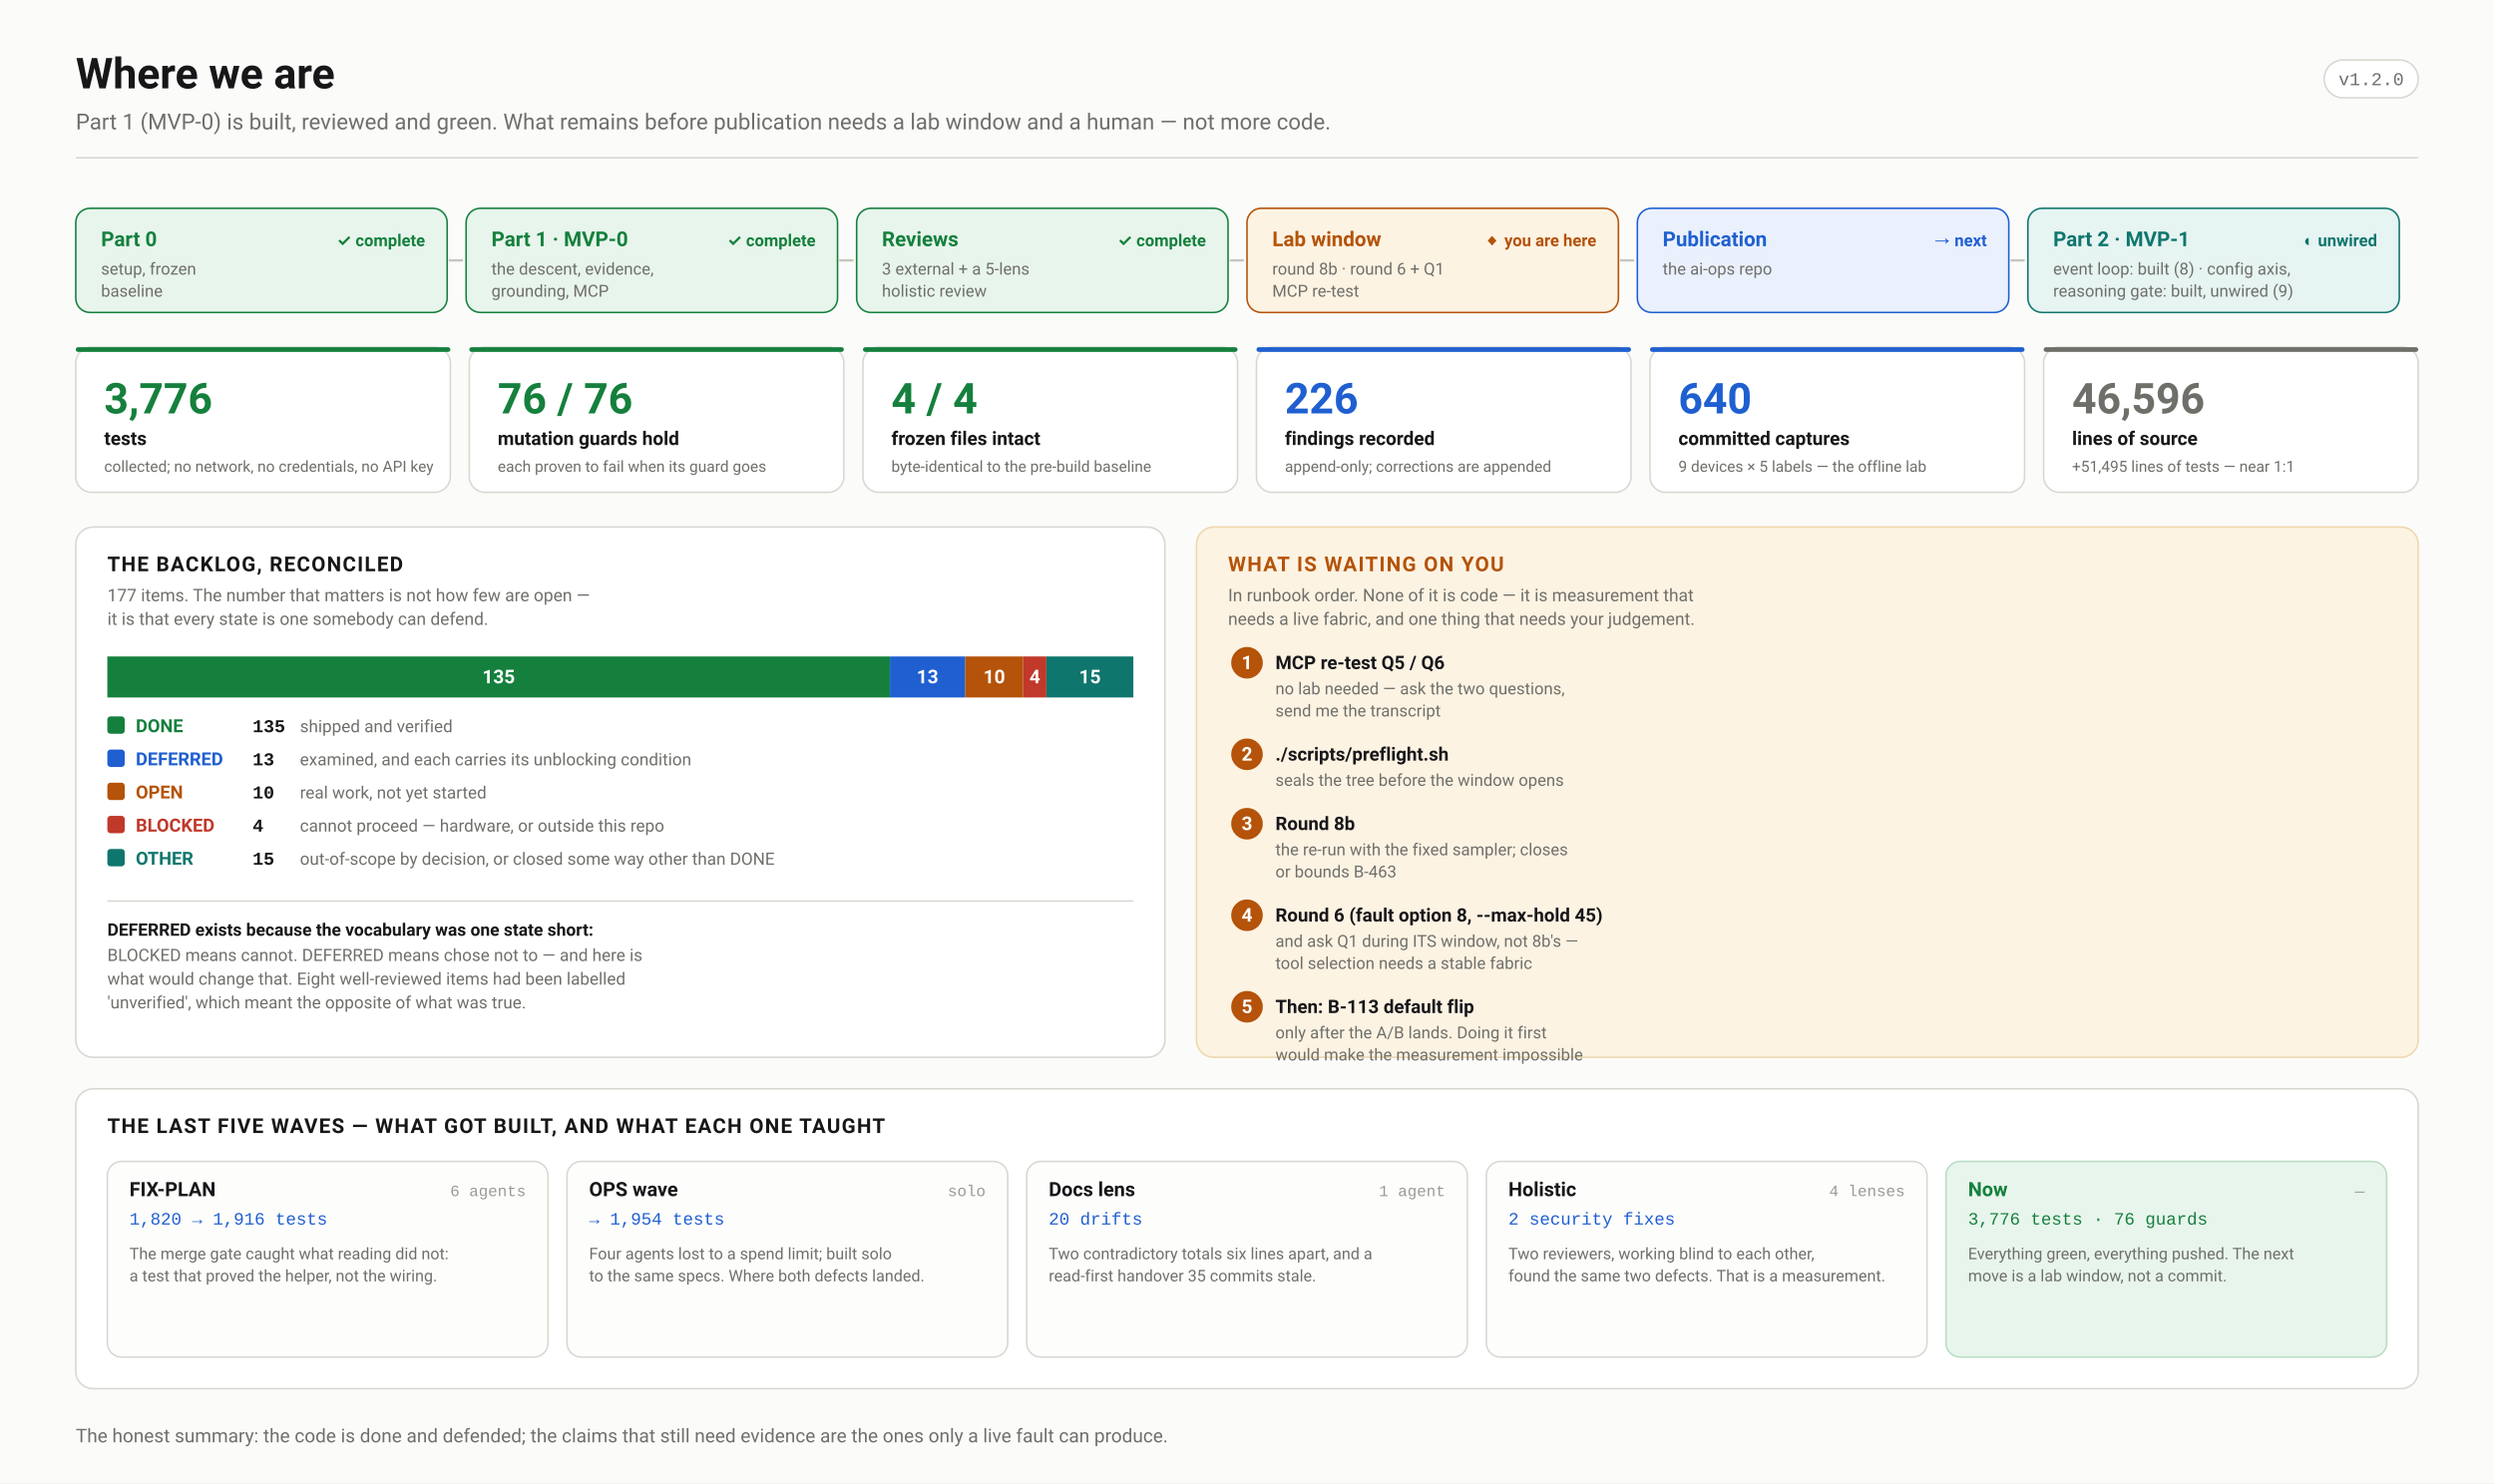
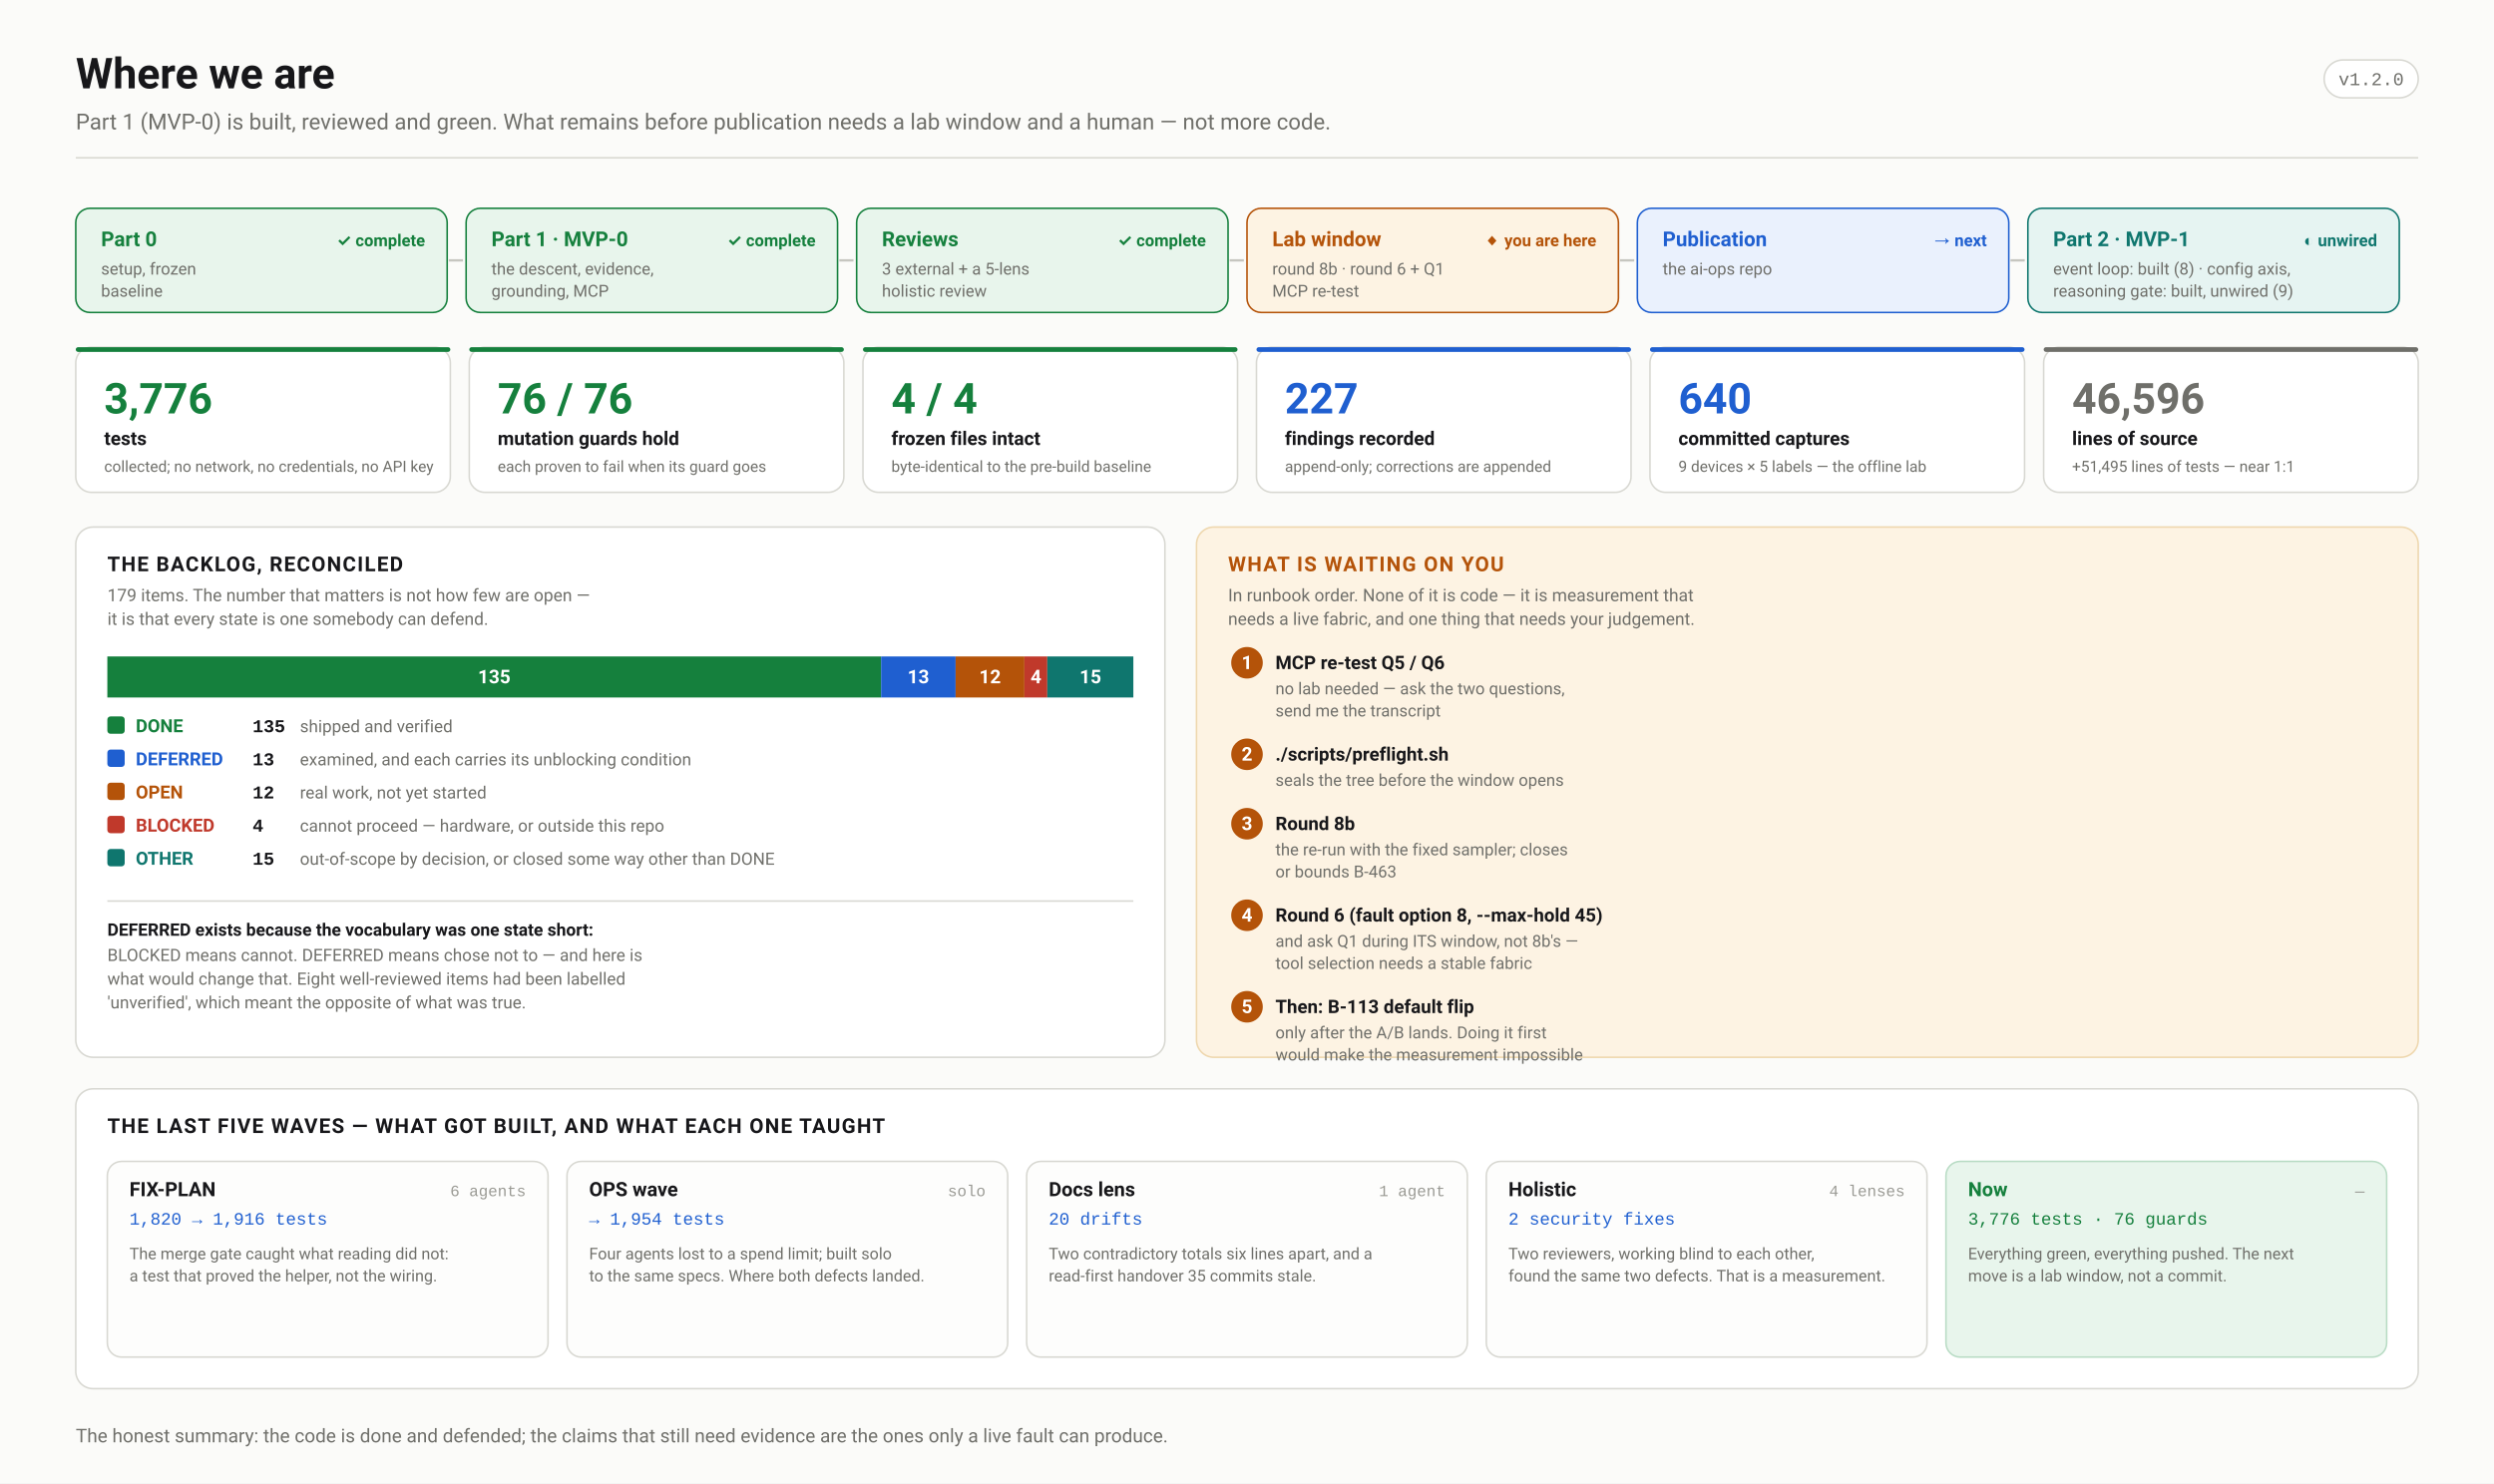
<svg xmlns="http://www.w3.org/2000/svg" width="1580" height="940" viewBox="0 0 1580 940" font-family="ui-sans-serif,-apple-system,'Segoe UI',Roboto,Helvetica,Arial,sans-serif">
  <defs>
    <marker id="arw" viewBox="0 0 10 10" refX="9" refY="5" markerWidth="6" markerHeight="6" orient="auto-start-reverse">
      <path d="M 0 0 L 10 5 L 0 10 z" fill="#6f6f6a" />
    </marker>
    <marker id="arwb" viewBox="0 0 10 10" refX="9" refY="5" markerWidth="6" markerHeight="6" orient="auto-start-reverse">
      <path d="M 0 0 L 10 5 L 0 10 z" fill="#1f5fd0" />
    </marker>
    <marker id="arwr" viewBox="0 0 10 10" refX="9" refY="5" markerWidth="6" markerHeight="6" orient="auto-start-reverse">
      <path d="M 0 0 L 10 5 L 0 10 z" fill="#c0392b" />
    </marker>
    <marker id="arwp" viewBox="0 0 10 10" refX="9" refY="5" markerWidth="6" markerHeight="6" orient="auto-start-reverse">
      <path d="M 0 0 L 10 5 L 0 10 z" fill="#6d28d9" />
    </marker>
    <marker id="arwg" viewBox="0 0 10 10" refX="9" refY="5" markerWidth="6" markerHeight="6" orient="auto-start-reverse">
      <path d="M 0 0 L 10 5 L 0 10 z" fill="#15803d" />
    </marker>
  </defs>
  <rect width="1580" height="940" fill="#fbfbf9" />
  <text x="48.0" y="56.0" font-family="ui-sans-serif,-apple-system,'Segoe UI',Roboto,Helvetica,Arial,sans-serif" font-size="27" font-weight="700" fill="#17171a" text-anchor="start">Where we are</text>
  <text x="48.0" y="82.0" font-family="ui-sans-serif,-apple-system,'Segoe UI',Roboto,Helvetica,Arial,sans-serif" font-size="14" font-weight="400" fill="#6f6f6a" text-anchor="start">Part 1 (MVP-0) is built, reviewed and green. What remains before publication needs a lab window and a human — not more code.</text>
  <rect x="1472.4" y="38.0" width="59.6" height="24.0" rx="12" fill="#fff" stroke="#d8d8d2" stroke-width="1" />
  <text x="1502.2" y="54.0" font-family="ui-monospace,'SF Mono',Menlo,Consolas,'Liberation Mono',monospace" font-size="11.5" font-weight="400" fill="#6f6f6a" text-anchor="middle">v1.2.0</text>
  <line x1="48.0" y1="100.0" x2="1532.0" y2="100.0" stroke="#d8d8d2" stroke-width="1" />
  <rect x="48.0" y="132.0" width="235.3" height="66.0" rx="9" fill="#e8f5ec" stroke="#15803d" stroke-width="1" />
  <text x="64.0" y="156.0" font-family="ui-sans-serif,-apple-system,'Segoe UI',Roboto,Helvetica,Arial,sans-serif" font-size="13" font-weight="700" fill="#15803d" text-anchor="start">Part 0</text>
  <text x="64.0" y="174.0" font-family="ui-sans-serif,-apple-system,'Segoe UI',Roboto,Helvetica,Arial,sans-serif" font-size="10.5" font-weight="400" fill="#6f6f6a" text-anchor="start">setup, frozen</text>
  <text x="64.0" y="188.0" font-family="ui-sans-serif,-apple-system,'Segoe UI',Roboto,Helvetica,Arial,sans-serif" font-size="10.5" font-weight="400" fill="#6f6f6a" text-anchor="start">baseline</text>
  <text x="269.3" y="156.0" font-family="ui-sans-serif,-apple-system,'Segoe UI',Roboto,Helvetica,Arial,sans-serif" font-size="10.5" font-weight="700" fill="#15803d" text-anchor="end">✓ complete</text>
  <line x1="284.3" y1="165.0" x2="293.3" y2="165.0" stroke="#c6c6c0" stroke-width="1.5" />
  <rect x="295.3" y="132.0" width="235.3" height="66.0" rx="9" fill="#e8f5ec" stroke="#15803d" stroke-width="1" />
  <text x="311.3" y="156.0" font-family="ui-sans-serif,-apple-system,'Segoe UI',Roboto,Helvetica,Arial,sans-serif" font-size="13" font-weight="700" fill="#15803d" text-anchor="start">Part 1 · MVP-0</text>
  <text x="311.3" y="174.0" font-family="ui-sans-serif,-apple-system,'Segoe UI',Roboto,Helvetica,Arial,sans-serif" font-size="10.5" font-weight="400" fill="#6f6f6a" text-anchor="start">the descent, evidence,</text>
  <text x="311.3" y="188.0" font-family="ui-sans-serif,-apple-system,'Segoe UI',Roboto,Helvetica,Arial,sans-serif" font-size="10.5" font-weight="400" fill="#6f6f6a" text-anchor="start">grounding, MCP</text>
  <text x="516.7" y="156.0" font-family="ui-sans-serif,-apple-system,'Segoe UI',Roboto,Helvetica,Arial,sans-serif" font-size="10.5" font-weight="700" fill="#15803d" text-anchor="end">✓ complete</text>
  <line x1="531.7" y1="165.0" x2="540.7" y2="165.0" stroke="#c6c6c0" stroke-width="1.5" />
  <rect x="542.7" y="132.0" width="235.3" height="66.0" rx="9" fill="#e8f5ec" stroke="#15803d" stroke-width="1" />
  <text x="558.7" y="156.0" font-family="ui-sans-serif,-apple-system,'Segoe UI',Roboto,Helvetica,Arial,sans-serif" font-size="13" font-weight="700" fill="#15803d" text-anchor="start">Reviews</text>
  <text x="558.7" y="174.0" font-family="ui-sans-serif,-apple-system,'Segoe UI',Roboto,Helvetica,Arial,sans-serif" font-size="10.5" font-weight="400" fill="#6f6f6a" text-anchor="start">3 external + a 5-lens</text>
  <text x="558.7" y="188.0" font-family="ui-sans-serif,-apple-system,'Segoe UI',Roboto,Helvetica,Arial,sans-serif" font-size="10.5" font-weight="400" fill="#6f6f6a" text-anchor="start">holistic review</text>
  <text x="764.0" y="156.0" font-family="ui-sans-serif,-apple-system,'Segoe UI',Roboto,Helvetica,Arial,sans-serif" font-size="10.5" font-weight="700" fill="#15803d" text-anchor="end">✓ complete</text>
  <line x1="779.0" y1="165.0" x2="788.0" y2="165.0" stroke="#c6c6c0" stroke-width="1.5" />
  <rect x="790.0" y="132.0" width="235.3" height="66.0" rx="9" fill="#fdf3e3" stroke="#b45309" stroke-width="1" />
  <text x="806.0" y="156.0" font-family="ui-sans-serif,-apple-system,'Segoe UI',Roboto,Helvetica,Arial,sans-serif" font-size="13" font-weight="700" fill="#b45309" text-anchor="start">Lab window</text>
  <text x="806.0" y="174.0" font-family="ui-sans-serif,-apple-system,'Segoe UI',Roboto,Helvetica,Arial,sans-serif" font-size="10.5" font-weight="400" fill="#6f6f6a" text-anchor="start">round 8b · round 6 + Q1</text>
  <text x="806.0" y="188.0" font-family="ui-sans-serif,-apple-system,'Segoe UI',Roboto,Helvetica,Arial,sans-serif" font-size="10.5" font-weight="400" fill="#6f6f6a" text-anchor="start">MCP re-test</text>
  <text x="1011.3" y="156.0" font-family="ui-sans-serif,-apple-system,'Segoe UI',Roboto,Helvetica,Arial,sans-serif" font-size="10.5" font-weight="700" fill="#b45309" text-anchor="end">◆ you are here</text>
  <line x1="1026.3" y1="165.0" x2="1035.3" y2="165.0" stroke="#c6c6c0" stroke-width="1.5" />
  <rect x="1037.3" y="132.0" width="235.3" height="66.0" rx="9" fill="#eaf1fd" stroke="#1f5fd0" stroke-width="1" />
  <text x="1053.3" y="156.0" font-family="ui-sans-serif,-apple-system,'Segoe UI',Roboto,Helvetica,Arial,sans-serif" font-size="13" font-weight="700" fill="#1f5fd0" text-anchor="start">Publication</text>
  <text x="1053.3" y="174.0" font-family="ui-sans-serif,-apple-system,'Segoe UI',Roboto,Helvetica,Arial,sans-serif" font-size="10.5" font-weight="400" fill="#6f6f6a" text-anchor="start">the ai-ops repo</text>
  <text x="1258.7" y="156.0" font-family="ui-sans-serif,-apple-system,'Segoe UI',Roboto,Helvetica,Arial,sans-serif" font-size="10.5" font-weight="700" fill="#1f5fd0" text-anchor="end">→ next</text>
  <line x1="1273.7" y1="165.0" x2="1282.7" y2="165.0" stroke="#c6c6c0" stroke-width="1.5" />
  <rect x="1284.7" y="132.0" width="235.3" height="66.0" rx="9" fill="#e6f4f2" stroke="#0f766e" stroke-width="1" />
  <text x="1300.7" y="156.0" font-family="ui-sans-serif,-apple-system,'Segoe UI',Roboto,Helvetica,Arial,sans-serif" font-size="13" font-weight="700" fill="#0f766e" text-anchor="start">Part 2 · MVP-1</text>
  <text x="1300.7" y="174.0" font-family="ui-sans-serif,-apple-system,'Segoe UI',Roboto,Helvetica,Arial,sans-serif" font-size="10.5" font-weight="400" fill="#6f6f6a" text-anchor="start">event loop: built (8) · config axis,</text>
  <text x="1300.7" y="188.0" font-family="ui-sans-serif,-apple-system,'Segoe UI',Roboto,Helvetica,Arial,sans-serif" font-size="10.5" font-weight="400" fill="#6f6f6a" text-anchor="start">reasoning gate: built, unwired (9)</text>
  <text x="1506.0" y="156.0" font-family="ui-sans-serif,-apple-system,'Segoe UI',Roboto,Helvetica,Arial,sans-serif" font-size="10.5" font-weight="700" fill="#0f766e" text-anchor="end">◐ unwired</text>
  <rect x="48.0" y="220.0" width="237.3" height="92.0" rx="10" fill="#ffffff" stroke="#d8d8d2" stroke-width="1" />
  <rect x="48.0" y="220.0" width="237.3" height="3.0" rx="1.5" fill="#15803d" stroke="none" stroke-width="1" />
  <text x="66.0" y="262.0" font-family="ui-sans-serif,-apple-system,'Segoe UI',Roboto,Helvetica,Arial,sans-serif" font-size="27" font-weight="700" fill="#15803d" text-anchor="start">3,776</text>
  <text x="66.0" y="282.0" font-family="ui-sans-serif,-apple-system,'Segoe UI',Roboto,Helvetica,Arial,sans-serif" font-size="12" font-weight="600" fill="#17171a" text-anchor="start">tests</text>
  <text x="66.0" y="299.0" font-family="ui-sans-serif,-apple-system,'Segoe UI',Roboto,Helvetica,Arial,sans-serif" font-size="9.8" font-weight="400" fill="#6f6f6a" text-anchor="start">collected; no network, no credentials, no API key</text>
  <rect x="297.3" y="220.0" width="237.3" height="92.0" rx="10" fill="#ffffff" stroke="#d8d8d2" stroke-width="1" />
  <rect x="297.3" y="220.0" width="237.3" height="3.0" rx="1.5" fill="#15803d" stroke="none" stroke-width="1" />
  <text x="315.3" y="262.0" font-family="ui-sans-serif,-apple-system,'Segoe UI',Roboto,Helvetica,Arial,sans-serif" font-size="27" font-weight="700" fill="#15803d" text-anchor="start">76 / 76</text>
  <text x="315.3" y="282.0" font-family="ui-sans-serif,-apple-system,'Segoe UI',Roboto,Helvetica,Arial,sans-serif" font-size="12" font-weight="600" fill="#17171a" text-anchor="start">mutation guards hold</text>
  <text x="315.3" y="299.0" font-family="ui-sans-serif,-apple-system,'Segoe UI',Roboto,Helvetica,Arial,sans-serif" font-size="9.8" font-weight="400" fill="#6f6f6a" text-anchor="start">each proven to fail when its guard goes</text>
  <rect x="546.7" y="220.0" width="237.3" height="92.0" rx="10" fill="#ffffff" stroke="#d8d8d2" stroke-width="1" />
  <rect x="546.7" y="220.0" width="237.3" height="3.0" rx="1.5" fill="#15803d" stroke="none" stroke-width="1" />
  <text x="564.7" y="262.0" font-family="ui-sans-serif,-apple-system,'Segoe UI',Roboto,Helvetica,Arial,sans-serif" font-size="27" font-weight="700" fill="#15803d" text-anchor="start">4 / 4</text>
  <text x="564.7" y="282.0" font-family="ui-sans-serif,-apple-system,'Segoe UI',Roboto,Helvetica,Arial,sans-serif" font-size="12" font-weight="600" fill="#17171a" text-anchor="start">frozen files intact</text>
  <text x="564.7" y="299.0" font-family="ui-sans-serif,-apple-system,'Segoe UI',Roboto,Helvetica,Arial,sans-serif" font-size="9.8" font-weight="400" fill="#6f6f6a" text-anchor="start">byte-identical to the pre-build baseline</text>
  <rect x="796.0" y="220.0" width="237.3" height="92.0" rx="10" fill="#ffffff" stroke="#d8d8d2" stroke-width="1" />
  <rect x="796.0" y="220.0" width="237.3" height="3.0" rx="1.5" fill="#1f5fd0" stroke="none" stroke-width="1" />
-   <text x="814.0" y="262.0" font-family="ui-sans-serif,-apple-system,'Segoe UI',Roboto,Helvetica,Arial,sans-serif" font-size="27" font-weight="700" fill="#1f5fd0" text-anchor="start">226</text>
+   <text x="814.0" y="262.0" font-family="ui-sans-serif,-apple-system,'Segoe UI',Roboto,Helvetica,Arial,sans-serif" font-size="27" font-weight="700" fill="#1f5fd0" text-anchor="start">227</text>
  <text x="814.0" y="282.0" font-family="ui-sans-serif,-apple-system,'Segoe UI',Roboto,Helvetica,Arial,sans-serif" font-size="12" font-weight="600" fill="#17171a" text-anchor="start">findings recorded</text>
  <text x="814.0" y="299.0" font-family="ui-sans-serif,-apple-system,'Segoe UI',Roboto,Helvetica,Arial,sans-serif" font-size="9.8" font-weight="400" fill="#6f6f6a" text-anchor="start">append-only; corrections are appended</text>
  <rect x="1045.3" y="220.0" width="237.3" height="92.0" rx="10" fill="#ffffff" stroke="#d8d8d2" stroke-width="1" />
  <rect x="1045.3" y="220.0" width="237.3" height="3.0" rx="1.5" fill="#1f5fd0" stroke="none" stroke-width="1" />
  <text x="1063.3" y="262.0" font-family="ui-sans-serif,-apple-system,'Segoe UI',Roboto,Helvetica,Arial,sans-serif" font-size="27" font-weight="700" fill="#1f5fd0" text-anchor="start">640</text>
  <text x="1063.3" y="282.0" font-family="ui-sans-serif,-apple-system,'Segoe UI',Roboto,Helvetica,Arial,sans-serif" font-size="12" font-weight="600" fill="#17171a" text-anchor="start">committed captures</text>
  <text x="1063.3" y="299.0" font-family="ui-sans-serif,-apple-system,'Segoe UI',Roboto,Helvetica,Arial,sans-serif" font-size="9.8" font-weight="400" fill="#6f6f6a" text-anchor="start">9 devices × 5 labels — the offline lab</text>
  <rect x="1294.7" y="220.0" width="237.3" height="92.0" rx="10" fill="#ffffff" stroke="#d8d8d2" stroke-width="1" />
  <rect x="1294.7" y="220.0" width="237.3" height="3.0" rx="1.5" fill="#6f6f6a" stroke="none" stroke-width="1" />
  <text x="1312.7" y="262.0" font-family="ui-sans-serif,-apple-system,'Segoe UI',Roboto,Helvetica,Arial,sans-serif" font-size="27" font-weight="700" fill="#6f6f6a" text-anchor="start">46,596</text>
  <text x="1312.7" y="282.0" font-family="ui-sans-serif,-apple-system,'Segoe UI',Roboto,Helvetica,Arial,sans-serif" font-size="12" font-weight="600" fill="#17171a" text-anchor="start">lines of source</text>
  <text x="1312.7" y="299.0" font-family="ui-sans-serif,-apple-system,'Segoe UI',Roboto,Helvetica,Arial,sans-serif" font-size="9.8" font-weight="400" fill="#6f6f6a" text-anchor="start">+51,495 lines of tests — near 1:1</text>
  <rect x="48.0" y="334.0" width="690.0" height="336.0" rx="11" fill="#ffffff" stroke="#d8d8d2" stroke-width="1" />
  <text x="68.0" y="362.0" font-family="ui-sans-serif,-apple-system,'Segoe UI',Roboto,Helvetica,Arial,sans-serif" font-size="13" font-weight="700" fill="#17171a" text-anchor="start" letter-spacing="0.8">THE BACKLOG, RECONCILED</text>
-   <text x="68.0" y="381.0" font-family="ui-sans-serif,-apple-system,'Segoe UI',Roboto,Helvetica,Arial,sans-serif" font-size="11" font-weight="400" fill="#6f6f6a" text-anchor="start">177 items. The number that matters is not how few are open —</text>
+   <text x="68.0" y="381.0" font-family="ui-sans-serif,-apple-system,'Segoe UI',Roboto,Helvetica,Arial,sans-serif" font-size="11" font-weight="400" fill="#6f6f6a" text-anchor="start">179 items. The number that matters is not how few are open —</text>
  <text x="68.0" y="396.0" font-family="ui-sans-serif,-apple-system,'Segoe UI',Roboto,Helvetica,Arial,sans-serif" font-size="11" font-weight="400" fill="#6f6f6a" text-anchor="start">it is that every state is one somebody can defend.</text>
-   <rect x="68.0" y="416.0" width="495.8" height="26.0" rx="0" fill="#15803d" stroke="none" stroke-width="1" />
-   <text x="315.9" y="433.0" font-family="ui-sans-serif,-apple-system,'Segoe UI',Roboto,Helvetica,Arial,sans-serif" font-size="12" font-weight="700" fill="#fff" text-anchor="middle">135</text>
-   <rect x="563.8" y="416.0" width="47.7" height="26.0" rx="0" fill="#1f5fd0" stroke="none" stroke-width="1" />
-   <text x="587.6" y="433.0" font-family="ui-sans-serif,-apple-system,'Segoe UI',Roboto,Helvetica,Arial,sans-serif" font-size="12" font-weight="700" fill="#fff" text-anchor="middle">13</text>
-   <rect x="611.5" y="416.0" width="36.7" height="26.0" rx="0" fill="#b45309" stroke="none" stroke-width="1" />
-   <text x="629.9" y="433.0" font-family="ui-sans-serif,-apple-system,'Segoe UI',Roboto,Helvetica,Arial,sans-serif" font-size="12" font-weight="700" fill="#fff" text-anchor="middle">10</text>
-   <rect x="648.2" y="416.0" width="14.7" height="26.0" rx="0" fill="#c0392b" stroke="none" stroke-width="1" />
-   <text x="655.6" y="433.0" font-family="ui-sans-serif,-apple-system,'Segoe UI',Roboto,Helvetica,Arial,sans-serif" font-size="12" font-weight="700" fill="#fff" text-anchor="middle">4</text>
-   <rect x="662.9" y="416.0" width="55.1" height="26.0" rx="0" fill="#0f766e" stroke="none" stroke-width="1" />
-   <text x="690.5" y="433.0" font-family="ui-sans-serif,-apple-system,'Segoe UI',Roboto,Helvetica,Arial,sans-serif" font-size="12" font-weight="700" fill="#fff" text-anchor="middle">15</text>
+   <rect x="68.0" y="416.0" width="490.2" height="26.0" rx="0" fill="#15803d" stroke="none" stroke-width="1" />
+   <text x="313.1" y="433.0" font-family="ui-sans-serif,-apple-system,'Segoe UI',Roboto,Helvetica,Arial,sans-serif" font-size="12" font-weight="700" fill="#fff" text-anchor="middle">135</text>
+   <rect x="558.2" y="416.0" width="47.2" height="26.0" rx="0" fill="#1f5fd0" stroke="none" stroke-width="1" />
+   <text x="581.8" y="433.0" font-family="ui-sans-serif,-apple-system,'Segoe UI',Roboto,Helvetica,Arial,sans-serif" font-size="12" font-weight="700" fill="#fff" text-anchor="middle">13</text>
+   <rect x="605.4" y="416.0" width="43.6" height="26.0" rx="0" fill="#b45309" stroke="none" stroke-width="1" />
+   <text x="627.2" y="433.0" font-family="ui-sans-serif,-apple-system,'Segoe UI',Roboto,Helvetica,Arial,sans-serif" font-size="12" font-weight="700" fill="#fff" text-anchor="middle">12</text>
+   <rect x="649.0" y="416.0" width="14.5" height="26.0" rx="0" fill="#c0392b" stroke="none" stroke-width="1" />
+   <text x="656.3" y="433.0" font-family="ui-sans-serif,-apple-system,'Segoe UI',Roboto,Helvetica,Arial,sans-serif" font-size="12" font-weight="700" fill="#fff" text-anchor="middle">4</text>
+   <rect x="663.5" y="416.0" width="54.5" height="26.0" rx="0" fill="#0f766e" stroke="none" stroke-width="1" />
+   <text x="690.8" y="433.0" font-family="ui-sans-serif,-apple-system,'Segoe UI',Roboto,Helvetica,Arial,sans-serif" font-size="12" font-weight="700" fill="#fff" text-anchor="middle">15</text>
  <rect x="68.0" y="416.0" width="650.0" height="26.0" rx="0" fill="none" stroke="#ffffff" stroke-width="0" />
  <rect x="68.0" y="454.0" width="11.0" height="11.0" rx="2" fill="#15803d" stroke="none" stroke-width="1" />
  <text x="86.0" y="464.0" font-family="ui-sans-serif,-apple-system,'Segoe UI',Roboto,Helvetica,Arial,sans-serif" font-size="11.5" font-weight="650" fill="#15803d" text-anchor="start">DONE</text>
  <text x="160.0" y="464.0" font-family="ui-monospace,'SF Mono',Menlo,Consolas,'Liberation Mono',monospace" font-size="11.5" font-weight="700" fill="#17171a" text-anchor="start">135</text>
  <text x="190.0" y="464.0" font-family="ui-sans-serif,-apple-system,'Segoe UI',Roboto,Helvetica,Arial,sans-serif" font-size="10.8" font-weight="400" fill="#6f6f6a" text-anchor="start">shipped and verified</text>
  <rect x="68.0" y="475.0" width="11.0" height="11.0" rx="2" fill="#1f5fd0" stroke="none" stroke-width="1" />
  <text x="86.0" y="485.0" font-family="ui-sans-serif,-apple-system,'Segoe UI',Roboto,Helvetica,Arial,sans-serif" font-size="11.5" font-weight="650" fill="#1f5fd0" text-anchor="start">DEFERRED</text>
  <text x="160.0" y="485.0" font-family="ui-monospace,'SF Mono',Menlo,Consolas,'Liberation Mono',monospace" font-size="11.5" font-weight="700" fill="#17171a" text-anchor="start">13</text>
  <text x="190.0" y="485.0" font-family="ui-sans-serif,-apple-system,'Segoe UI',Roboto,Helvetica,Arial,sans-serif" font-size="10.8" font-weight="400" fill="#6f6f6a" text-anchor="start">examined, and each carries its unblocking condition</text>
  <rect x="68.0" y="496.0" width="11.0" height="11.0" rx="2" fill="#b45309" stroke="none" stroke-width="1" />
  <text x="86.0" y="506.0" font-family="ui-sans-serif,-apple-system,'Segoe UI',Roboto,Helvetica,Arial,sans-serif" font-size="11.5" font-weight="650" fill="#b45309" text-anchor="start">OPEN</text>
-   <text x="160.0" y="506.0" font-family="ui-monospace,'SF Mono',Menlo,Consolas,'Liberation Mono',monospace" font-size="11.5" font-weight="700" fill="#17171a" text-anchor="start">10</text>
+   <text x="160.0" y="506.0" font-family="ui-monospace,'SF Mono',Menlo,Consolas,'Liberation Mono',monospace" font-size="11.5" font-weight="700" fill="#17171a" text-anchor="start">12</text>
  <text x="190.0" y="506.0" font-family="ui-sans-serif,-apple-system,'Segoe UI',Roboto,Helvetica,Arial,sans-serif" font-size="10.8" font-weight="400" fill="#6f6f6a" text-anchor="start">real work, not yet started</text>
  <rect x="68.0" y="517.0" width="11.0" height="11.0" rx="2" fill="#c0392b" stroke="none" stroke-width="1" />
  <text x="86.0" y="527.0" font-family="ui-sans-serif,-apple-system,'Segoe UI',Roboto,Helvetica,Arial,sans-serif" font-size="11.5" font-weight="650" fill="#c0392b" text-anchor="start">BLOCKED</text>
  <text x="160.0" y="527.0" font-family="ui-monospace,'SF Mono',Menlo,Consolas,'Liberation Mono',monospace" font-size="11.5" font-weight="700" fill="#17171a" text-anchor="start">4</text>
  <text x="190.0" y="527.0" font-family="ui-sans-serif,-apple-system,'Segoe UI',Roboto,Helvetica,Arial,sans-serif" font-size="10.8" font-weight="400" fill="#6f6f6a" text-anchor="start">cannot proceed — hardware, or outside this repo</text>
  <rect x="68.0" y="538.0" width="11.0" height="11.0" rx="2" fill="#0f766e" stroke="none" stroke-width="1" />
  <text x="86.0" y="548.0" font-family="ui-sans-serif,-apple-system,'Segoe UI',Roboto,Helvetica,Arial,sans-serif" font-size="11.5" font-weight="650" fill="#0f766e" text-anchor="start">OTHER</text>
  <text x="160.0" y="548.0" font-family="ui-monospace,'SF Mono',Menlo,Consolas,'Liberation Mono',monospace" font-size="11.5" font-weight="700" fill="#17171a" text-anchor="start">15</text>
  <text x="190.0" y="548.0" font-family="ui-sans-serif,-apple-system,'Segoe UI',Roboto,Helvetica,Arial,sans-serif" font-size="10.8" font-weight="400" fill="#6f6f6a" text-anchor="start">out-of-scope by decision, or closed some way other than DONE</text>
  <line x1="68.0" y1="571.0" x2="718.0" y2="571.0" stroke="#d8d8d2" stroke-width="1" />
  <text x="68.0" y="593.0" font-family="ui-sans-serif,-apple-system,'Segoe UI',Roboto,Helvetica,Arial,sans-serif" font-size="11" font-weight="600" fill="#17171a" text-anchor="start">DEFERRED exists because the vocabulary was one state short:</text>
  <text x="68.0" y="609.0" font-family="ui-sans-serif,-apple-system,'Segoe UI',Roboto,Helvetica,Arial,sans-serif" font-size="10.8" font-weight="400" fill="#6f6f6a" text-anchor="start">BLOCKED means cannot. DEFERRED means chose not to — and here is</text>
  <text x="68.0" y="624.0" font-family="ui-sans-serif,-apple-system,'Segoe UI',Roboto,Helvetica,Arial,sans-serif" font-size="10.8" font-weight="400" fill="#6f6f6a" text-anchor="start">what would change that. Eight well-reviewed items had been labelled</text>
  <text x="68.0" y="639.0" font-family="ui-sans-serif,-apple-system,'Segoe UI',Roboto,Helvetica,Arial,sans-serif" font-size="10.8" font-weight="400" fill="#6f6f6a" text-anchor="start">'unverified', which meant the opposite of what was true.</text>
  <rect x="758.0" y="334.0" width="774.0" height="336.0" rx="11" fill="#fdf3e3" stroke="#eed7ae" stroke-width="1" />
  <text x="778.0" y="362.0" font-family="ui-sans-serif,-apple-system,'Segoe UI',Roboto,Helvetica,Arial,sans-serif" font-size="13" font-weight="700" fill="#b45309" text-anchor="start" letter-spacing="0.8">WHAT IS WAITING ON YOU</text>
  <text x="778.0" y="381.0" font-family="ui-sans-serif,-apple-system,'Segoe UI',Roboto,Helvetica,Arial,sans-serif" font-size="11" font-weight="400" fill="#6f6f6a" text-anchor="start">In runbook order. None of it is code — it is measurement that</text>
  <text x="778.0" y="396.0" font-family="ui-sans-serif,-apple-system,'Segoe UI',Roboto,Helvetica,Arial,sans-serif" font-size="11" font-weight="400" fill="#6f6f6a" text-anchor="start">needs a live fabric, and one thing that needs your judgement.</text>
  <circle cx="790.0" cy="420.0" r="10" fill="#b45309" />
  <text x="790.0" y="424.0" font-family="ui-sans-serif,-apple-system,'Segoe UI',Roboto,Helvetica,Arial,sans-serif" font-size="12" font-weight="700" fill="#fff" text-anchor="middle">1</text>
  <text x="808.0" y="424.0" font-family="ui-sans-serif,-apple-system,'Segoe UI',Roboto,Helvetica,Arial,sans-serif" font-size="11.8" font-weight="650" fill="#17171a" text-anchor="start">MCP re-test Q5 / Q6</text>
  <text x="808.0" y="440.0" font-family="ui-sans-serif,-apple-system,'Segoe UI',Roboto,Helvetica,Arial,sans-serif" font-size="10.5" font-weight="400" fill="#6f6f6a" text-anchor="start">no lab needed — ask the two questions,</text>
  <text x="808.0" y="454.0" font-family="ui-sans-serif,-apple-system,'Segoe UI',Roboto,Helvetica,Arial,sans-serif" font-size="10.5" font-weight="400" fill="#6f6f6a" text-anchor="start">send me the transcript</text>
  <circle cx="790.0" cy="478.0" r="10" fill="#b45309" />
  <text x="790.0" y="482.0" font-family="ui-sans-serif,-apple-system,'Segoe UI',Roboto,Helvetica,Arial,sans-serif" font-size="12" font-weight="700" fill="#fff" text-anchor="middle">2</text>
  <text x="808.0" y="482.0" font-family="ui-sans-serif,-apple-system,'Segoe UI',Roboto,Helvetica,Arial,sans-serif" font-size="11.8" font-weight="650" fill="#17171a" text-anchor="start">./scripts/preflight.sh</text>
  <text x="808.0" y="498.0" font-family="ui-sans-serif,-apple-system,'Segoe UI',Roboto,Helvetica,Arial,sans-serif" font-size="10.5" font-weight="400" fill="#6f6f6a" text-anchor="start">seals the tree before the window opens</text>
  <circle cx="790.0" cy="522.0" r="10" fill="#b45309" />
  <text x="790.0" y="526.0" font-family="ui-sans-serif,-apple-system,'Segoe UI',Roboto,Helvetica,Arial,sans-serif" font-size="12" font-weight="700" fill="#fff" text-anchor="middle">3</text>
  <text x="808.0" y="526.0" font-family="ui-sans-serif,-apple-system,'Segoe UI',Roboto,Helvetica,Arial,sans-serif" font-size="11.8" font-weight="650" fill="#17171a" text-anchor="start">Round 8b</text>
  <text x="808.0" y="542.0" font-family="ui-sans-serif,-apple-system,'Segoe UI',Roboto,Helvetica,Arial,sans-serif" font-size="10.5" font-weight="400" fill="#6f6f6a" text-anchor="start">the re-run with the fixed sampler; closes</text>
  <text x="808.0" y="556.0" font-family="ui-sans-serif,-apple-system,'Segoe UI',Roboto,Helvetica,Arial,sans-serif" font-size="10.5" font-weight="400" fill="#6f6f6a" text-anchor="start">or bounds B-463</text>
  <circle cx="790.0" cy="580.0" r="10" fill="#b45309" />
  <text x="790.0" y="584.0" font-family="ui-sans-serif,-apple-system,'Segoe UI',Roboto,Helvetica,Arial,sans-serif" font-size="12" font-weight="700" fill="#fff" text-anchor="middle">4</text>
  <text x="808.0" y="584.0" font-family="ui-sans-serif,-apple-system,'Segoe UI',Roboto,Helvetica,Arial,sans-serif" font-size="11.8" font-weight="650" fill="#17171a" text-anchor="start">Round 6 (fault option 8, --max-hold 45)</text>
  <text x="808.0" y="600.0" font-family="ui-sans-serif,-apple-system,'Segoe UI',Roboto,Helvetica,Arial,sans-serif" font-size="10.5" font-weight="400" fill="#6f6f6a" text-anchor="start">and ask Q1 during ITS window, not 8b's —</text>
  <text x="808.0" y="614.0" font-family="ui-sans-serif,-apple-system,'Segoe UI',Roboto,Helvetica,Arial,sans-serif" font-size="10.5" font-weight="400" fill="#6f6f6a" text-anchor="start">tool selection needs a stable fabric</text>
  <circle cx="790.0" cy="638.0" r="10" fill="#b45309" />
  <text x="790.0" y="642.0" font-family="ui-sans-serif,-apple-system,'Segoe UI',Roboto,Helvetica,Arial,sans-serif" font-size="12" font-weight="700" fill="#fff" text-anchor="middle">5</text>
  <text x="808.0" y="642.0" font-family="ui-sans-serif,-apple-system,'Segoe UI',Roboto,Helvetica,Arial,sans-serif" font-size="11.8" font-weight="650" fill="#17171a" text-anchor="start">Then: B-113 default flip</text>
  <text x="808.0" y="658.0" font-family="ui-sans-serif,-apple-system,'Segoe UI',Roboto,Helvetica,Arial,sans-serif" font-size="10.5" font-weight="400" fill="#6f6f6a" text-anchor="start">only after the A/B lands. Doing it first</text>
  <text x="808.0" y="672.0" font-family="ui-sans-serif,-apple-system,'Segoe UI',Roboto,Helvetica,Arial,sans-serif" font-size="10.5" font-weight="400" fill="#6f6f6a" text-anchor="start">would make the measurement impossible</text>
  <rect x="48.0" y="690.0" width="1484.0" height="190.0" rx="11" fill="#ffffff" stroke="#d8d8d2" stroke-width="1" />
  <text x="68.0" y="718.0" font-family="ui-sans-serif,-apple-system,'Segoe UI',Roboto,Helvetica,Arial,sans-serif" font-size="13" font-weight="700" fill="#17171a" text-anchor="start" letter-spacing="0.8">THE LAST FIVE WAVES — WHAT GOT BUILT, AND WHAT EACH ONE TAUGHT</text>
  <rect x="68.0" y="736.0" width="279.2" height="124.0" rx="9" fill="#fdfdfc" stroke="#d8d8d2" stroke-width="1" />
  <text x="82.0" y="758.0" font-family="ui-sans-serif,-apple-system,'Segoe UI',Roboto,Helvetica,Arial,sans-serif" font-size="12.5" font-weight="700" fill="#17171a" text-anchor="start">FIX-PLAN</text>
  <text x="333.2" y="758.0" font-family="ui-monospace,'SF Mono',Menlo,Consolas,'Liberation Mono',monospace" font-size="10" font-weight="400" fill="#9a9a94" text-anchor="end">6 agents</text>
  <text x="82.0" y="776.0" font-family="ui-monospace,'SF Mono',Menlo,Consolas,'Liberation Mono',monospace" font-size="11" font-weight="400" fill="#1f5fd0" text-anchor="start">1,820 → 1,916 tests</text>
  <text x="82.0" y="798.0" font-family="ui-sans-serif,-apple-system,'Segoe UI',Roboto,Helvetica,Arial,sans-serif" font-size="10.2" font-weight="400" fill="#6f6f6a" text-anchor="start">The merge gate caught what reading did not:</text>
  <text x="82.0" y="812.0" font-family="ui-sans-serif,-apple-system,'Segoe UI',Roboto,Helvetica,Arial,sans-serif" font-size="10.2" font-weight="400" fill="#6f6f6a" text-anchor="start">a test that proved the helper, not the wiring.</text>
  <rect x="359.2" y="736.0" width="279.2" height="124.0" rx="9" fill="#fdfdfc" stroke="#d8d8d2" stroke-width="1" />
  <text x="373.2" y="758.0" font-family="ui-sans-serif,-apple-system,'Segoe UI',Roboto,Helvetica,Arial,sans-serif" font-size="12.5" font-weight="700" fill="#17171a" text-anchor="start">OPS wave</text>
  <text x="624.4" y="758.0" font-family="ui-monospace,'SF Mono',Menlo,Consolas,'Liberation Mono',monospace" font-size="10" font-weight="400" fill="#9a9a94" text-anchor="end">solo</text>
  <text x="373.2" y="776.0" font-family="ui-monospace,'SF Mono',Menlo,Consolas,'Liberation Mono',monospace" font-size="11" font-weight="400" fill="#1f5fd0" text-anchor="start">→ 1,954 tests</text>
  <text x="373.2" y="798.0" font-family="ui-sans-serif,-apple-system,'Segoe UI',Roboto,Helvetica,Arial,sans-serif" font-size="10.2" font-weight="400" fill="#6f6f6a" text-anchor="start">Four agents lost to a spend limit; built solo</text>
  <text x="373.2" y="812.0" font-family="ui-sans-serif,-apple-system,'Segoe UI',Roboto,Helvetica,Arial,sans-serif" font-size="10.2" font-weight="400" fill="#6f6f6a" text-anchor="start">to the same specs. Where both defects landed.</text>
  <rect x="650.4" y="736.0" width="279.2" height="124.0" rx="9" fill="#fdfdfc" stroke="#d8d8d2" stroke-width="1" />
  <text x="664.4" y="758.0" font-family="ui-sans-serif,-apple-system,'Segoe UI',Roboto,Helvetica,Arial,sans-serif" font-size="12.5" font-weight="700" fill="#17171a" text-anchor="start">Docs lens</text>
  <text x="915.6" y="758.0" font-family="ui-monospace,'SF Mono',Menlo,Consolas,'Liberation Mono',monospace" font-size="10" font-weight="400" fill="#9a9a94" text-anchor="end">1 agent</text>
  <text x="664.4" y="776.0" font-family="ui-monospace,'SF Mono',Menlo,Consolas,'Liberation Mono',monospace" font-size="11" font-weight="400" fill="#1f5fd0" text-anchor="start">20 drifts</text>
  <text x="664.4" y="798.0" font-family="ui-sans-serif,-apple-system,'Segoe UI',Roboto,Helvetica,Arial,sans-serif" font-size="10.2" font-weight="400" fill="#6f6f6a" text-anchor="start">Two contradictory totals six lines apart, and a</text>
  <text x="664.4" y="812.0" font-family="ui-sans-serif,-apple-system,'Segoe UI',Roboto,Helvetica,Arial,sans-serif" font-size="10.2" font-weight="400" fill="#6f6f6a" text-anchor="start">read-first handover 35 commits stale.</text>
  <rect x="941.6" y="736.0" width="279.2" height="124.0" rx="9" fill="#fdfdfc" stroke="#d8d8d2" stroke-width="1" />
  <text x="955.6" y="758.0" font-family="ui-sans-serif,-apple-system,'Segoe UI',Roboto,Helvetica,Arial,sans-serif" font-size="12.5" font-weight="700" fill="#17171a" text-anchor="start">Holistic</text>
  <text x="1206.8" y="758.0" font-family="ui-monospace,'SF Mono',Menlo,Consolas,'Liberation Mono',monospace" font-size="10" font-weight="400" fill="#9a9a94" text-anchor="end">4 lenses</text>
  <text x="955.6" y="776.0" font-family="ui-monospace,'SF Mono',Menlo,Consolas,'Liberation Mono',monospace" font-size="11" font-weight="400" fill="#1f5fd0" text-anchor="start">2 security fixes</text>
  <text x="955.6" y="798.0" font-family="ui-sans-serif,-apple-system,'Segoe UI',Roboto,Helvetica,Arial,sans-serif" font-size="10.2" font-weight="400" fill="#6f6f6a" text-anchor="start">Two reviewers, working blind to each other,</text>
  <text x="955.6" y="812.0" font-family="ui-sans-serif,-apple-system,'Segoe UI',Roboto,Helvetica,Arial,sans-serif" font-size="10.2" font-weight="400" fill="#6f6f6a" text-anchor="start">found the same two defects. That is a measurement.</text>
  <rect x="1232.8" y="736.0" width="279.2" height="124.0" rx="9" fill="#e8f5ec" stroke="#b9dcc5" stroke-width="1" />
  <text x="1246.8" y="758.0" font-family="ui-sans-serif,-apple-system,'Segoe UI',Roboto,Helvetica,Arial,sans-serif" font-size="12.5" font-weight="700" fill="#15803d" text-anchor="start">Now</text>
  <text x="1498.0" y="758.0" font-family="ui-monospace,'SF Mono',Menlo,Consolas,'Liberation Mono',monospace" font-size="10" font-weight="400" fill="#9a9a94" text-anchor="end">—</text>
  <text x="1246.8" y="776.0" font-family="ui-monospace,'SF Mono',Menlo,Consolas,'Liberation Mono',monospace" font-size="11" font-weight="400" fill="#15803d" text-anchor="start">3,776 tests · 76 guards</text>
  <text x="1246.8" y="798.0" font-family="ui-sans-serif,-apple-system,'Segoe UI',Roboto,Helvetica,Arial,sans-serif" font-size="10.2" font-weight="400" fill="#6f6f6a" text-anchor="start">Everything green, everything pushed. The next</text>
  <text x="1246.8" y="812.0" font-family="ui-sans-serif,-apple-system,'Segoe UI',Roboto,Helvetica,Arial,sans-serif" font-size="10.2" font-weight="400" fill="#6f6f6a" text-anchor="start">move is a lab window, not a commit.</text>
  <text x="48.0" y="914.0" font-family="ui-sans-serif,-apple-system,'Segoe UI',Roboto,Helvetica,Arial,sans-serif" font-size="12" font-weight="400" fill="#6f6f6a" text-anchor="start">The honest summary: the code is done and defended; the claims that still need evidence are the ones only a live fault can produce.</text>
</svg>
